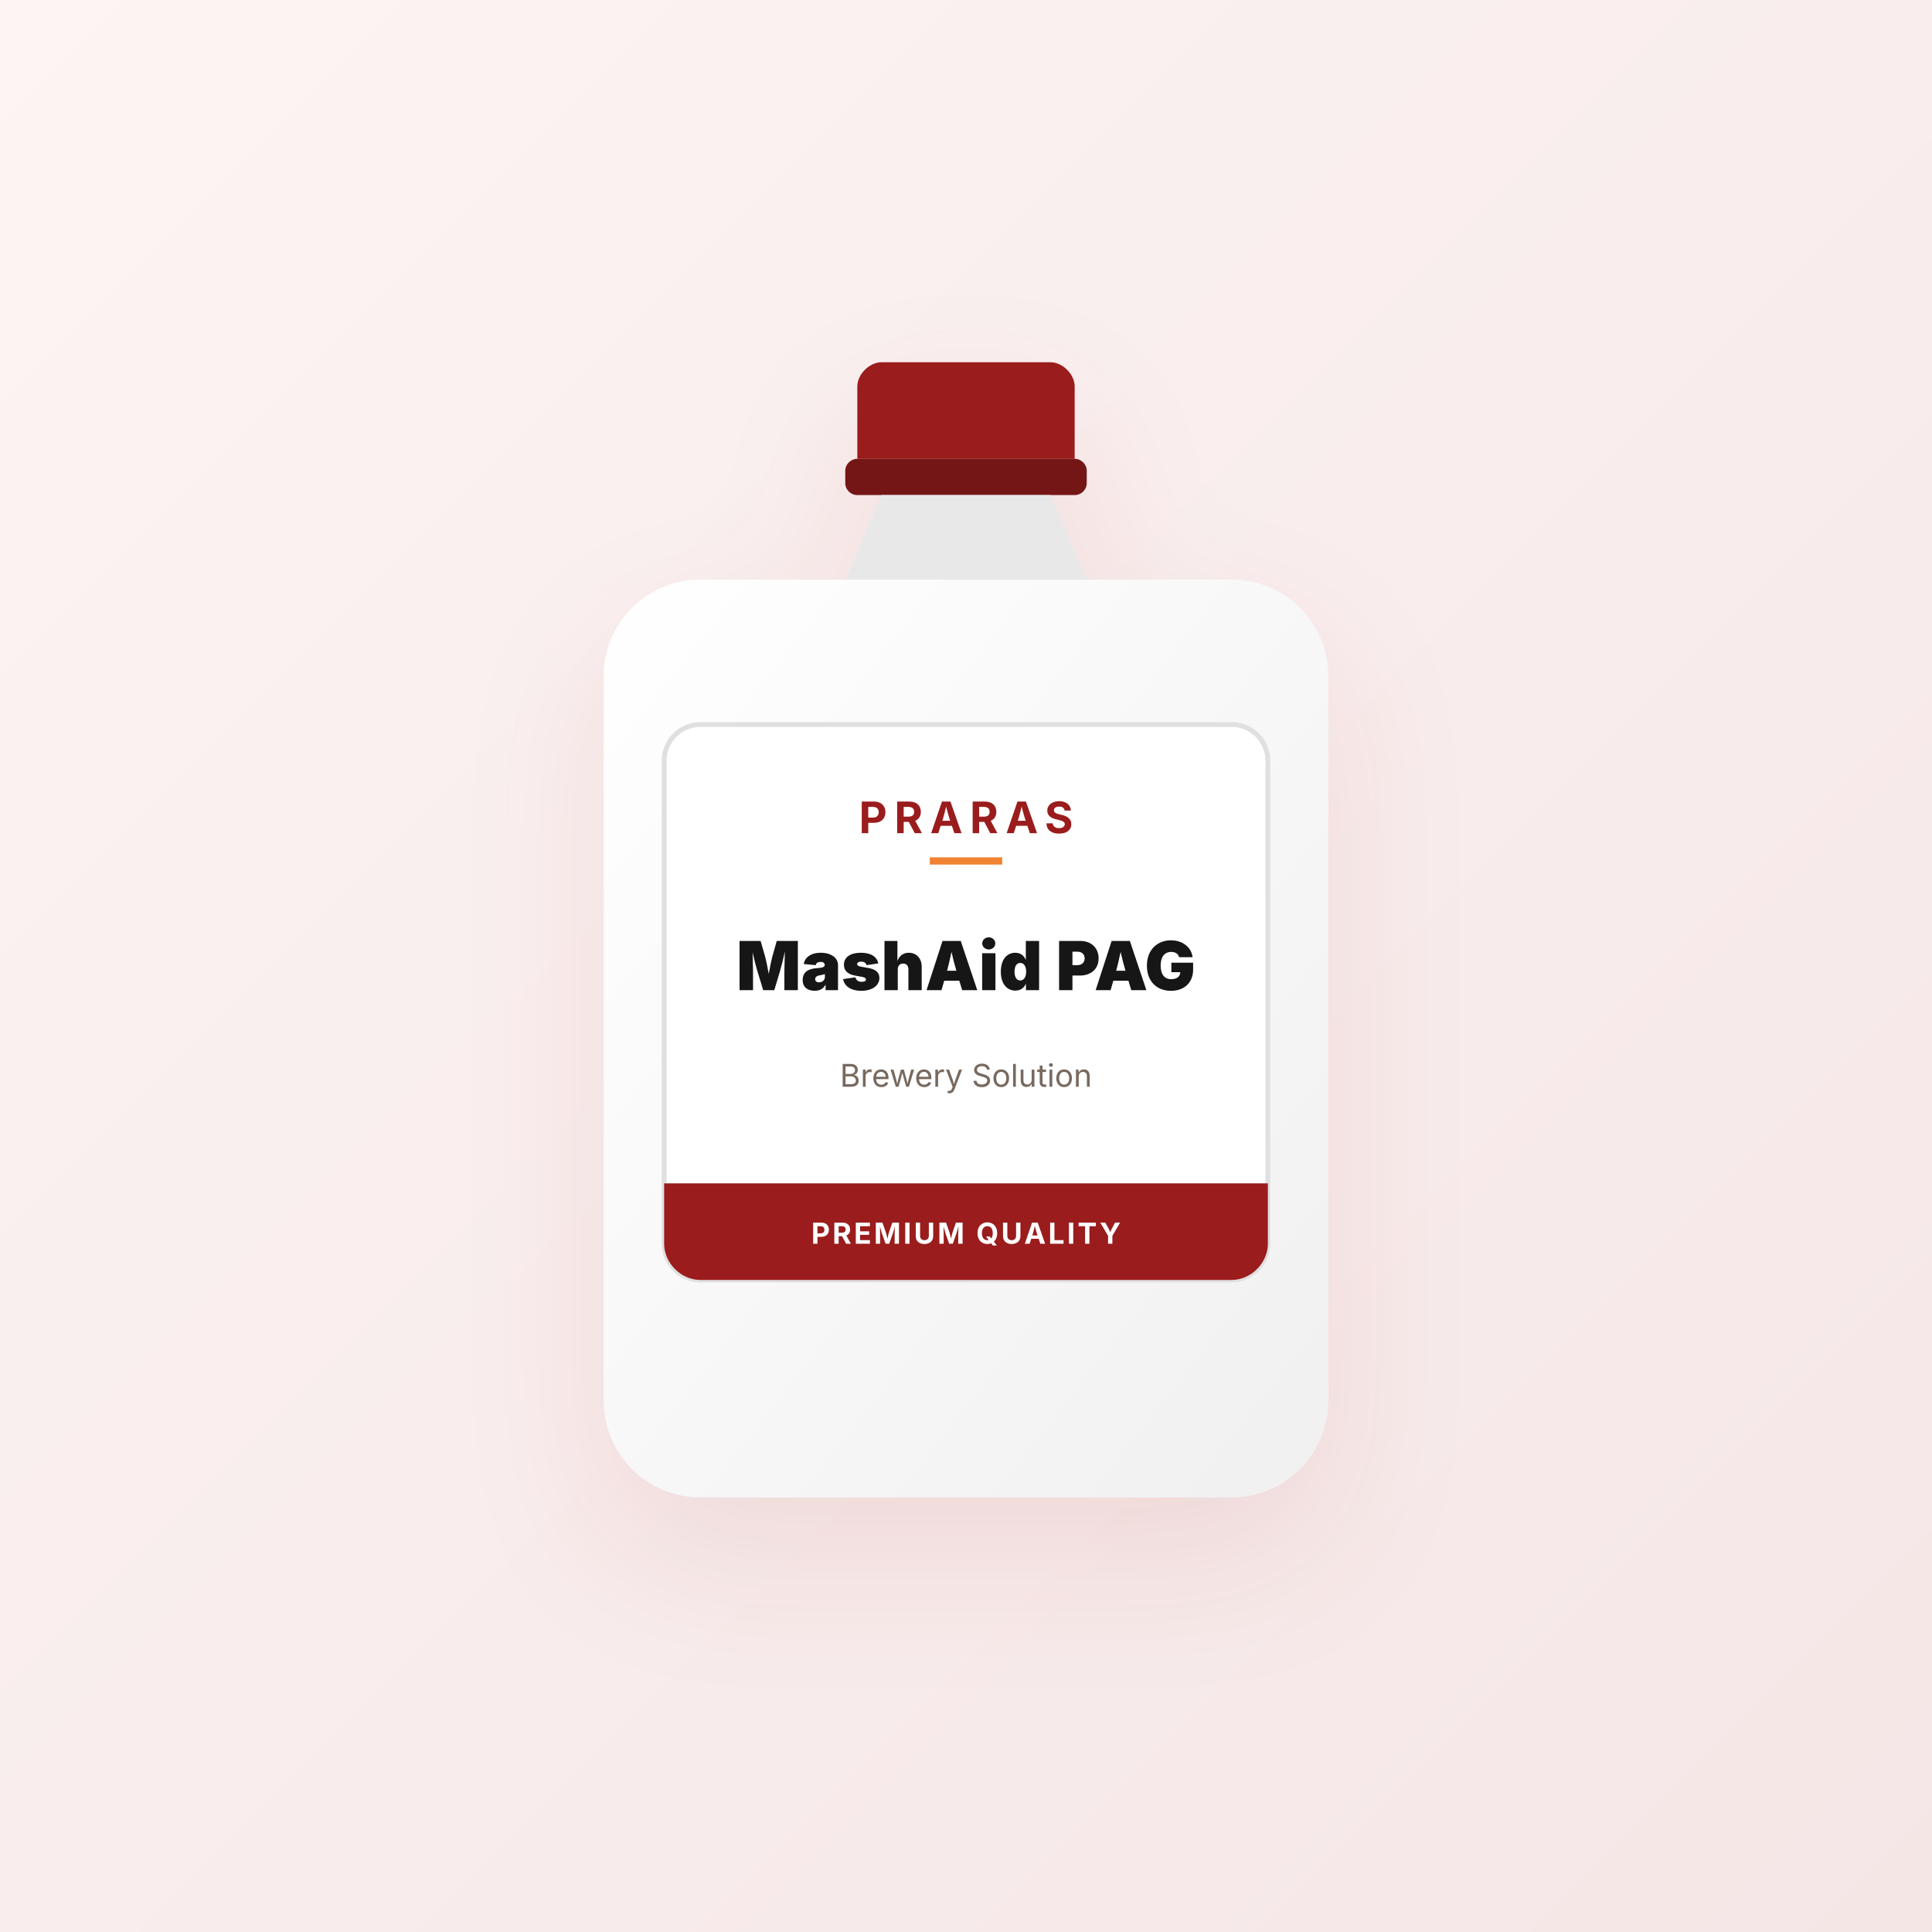
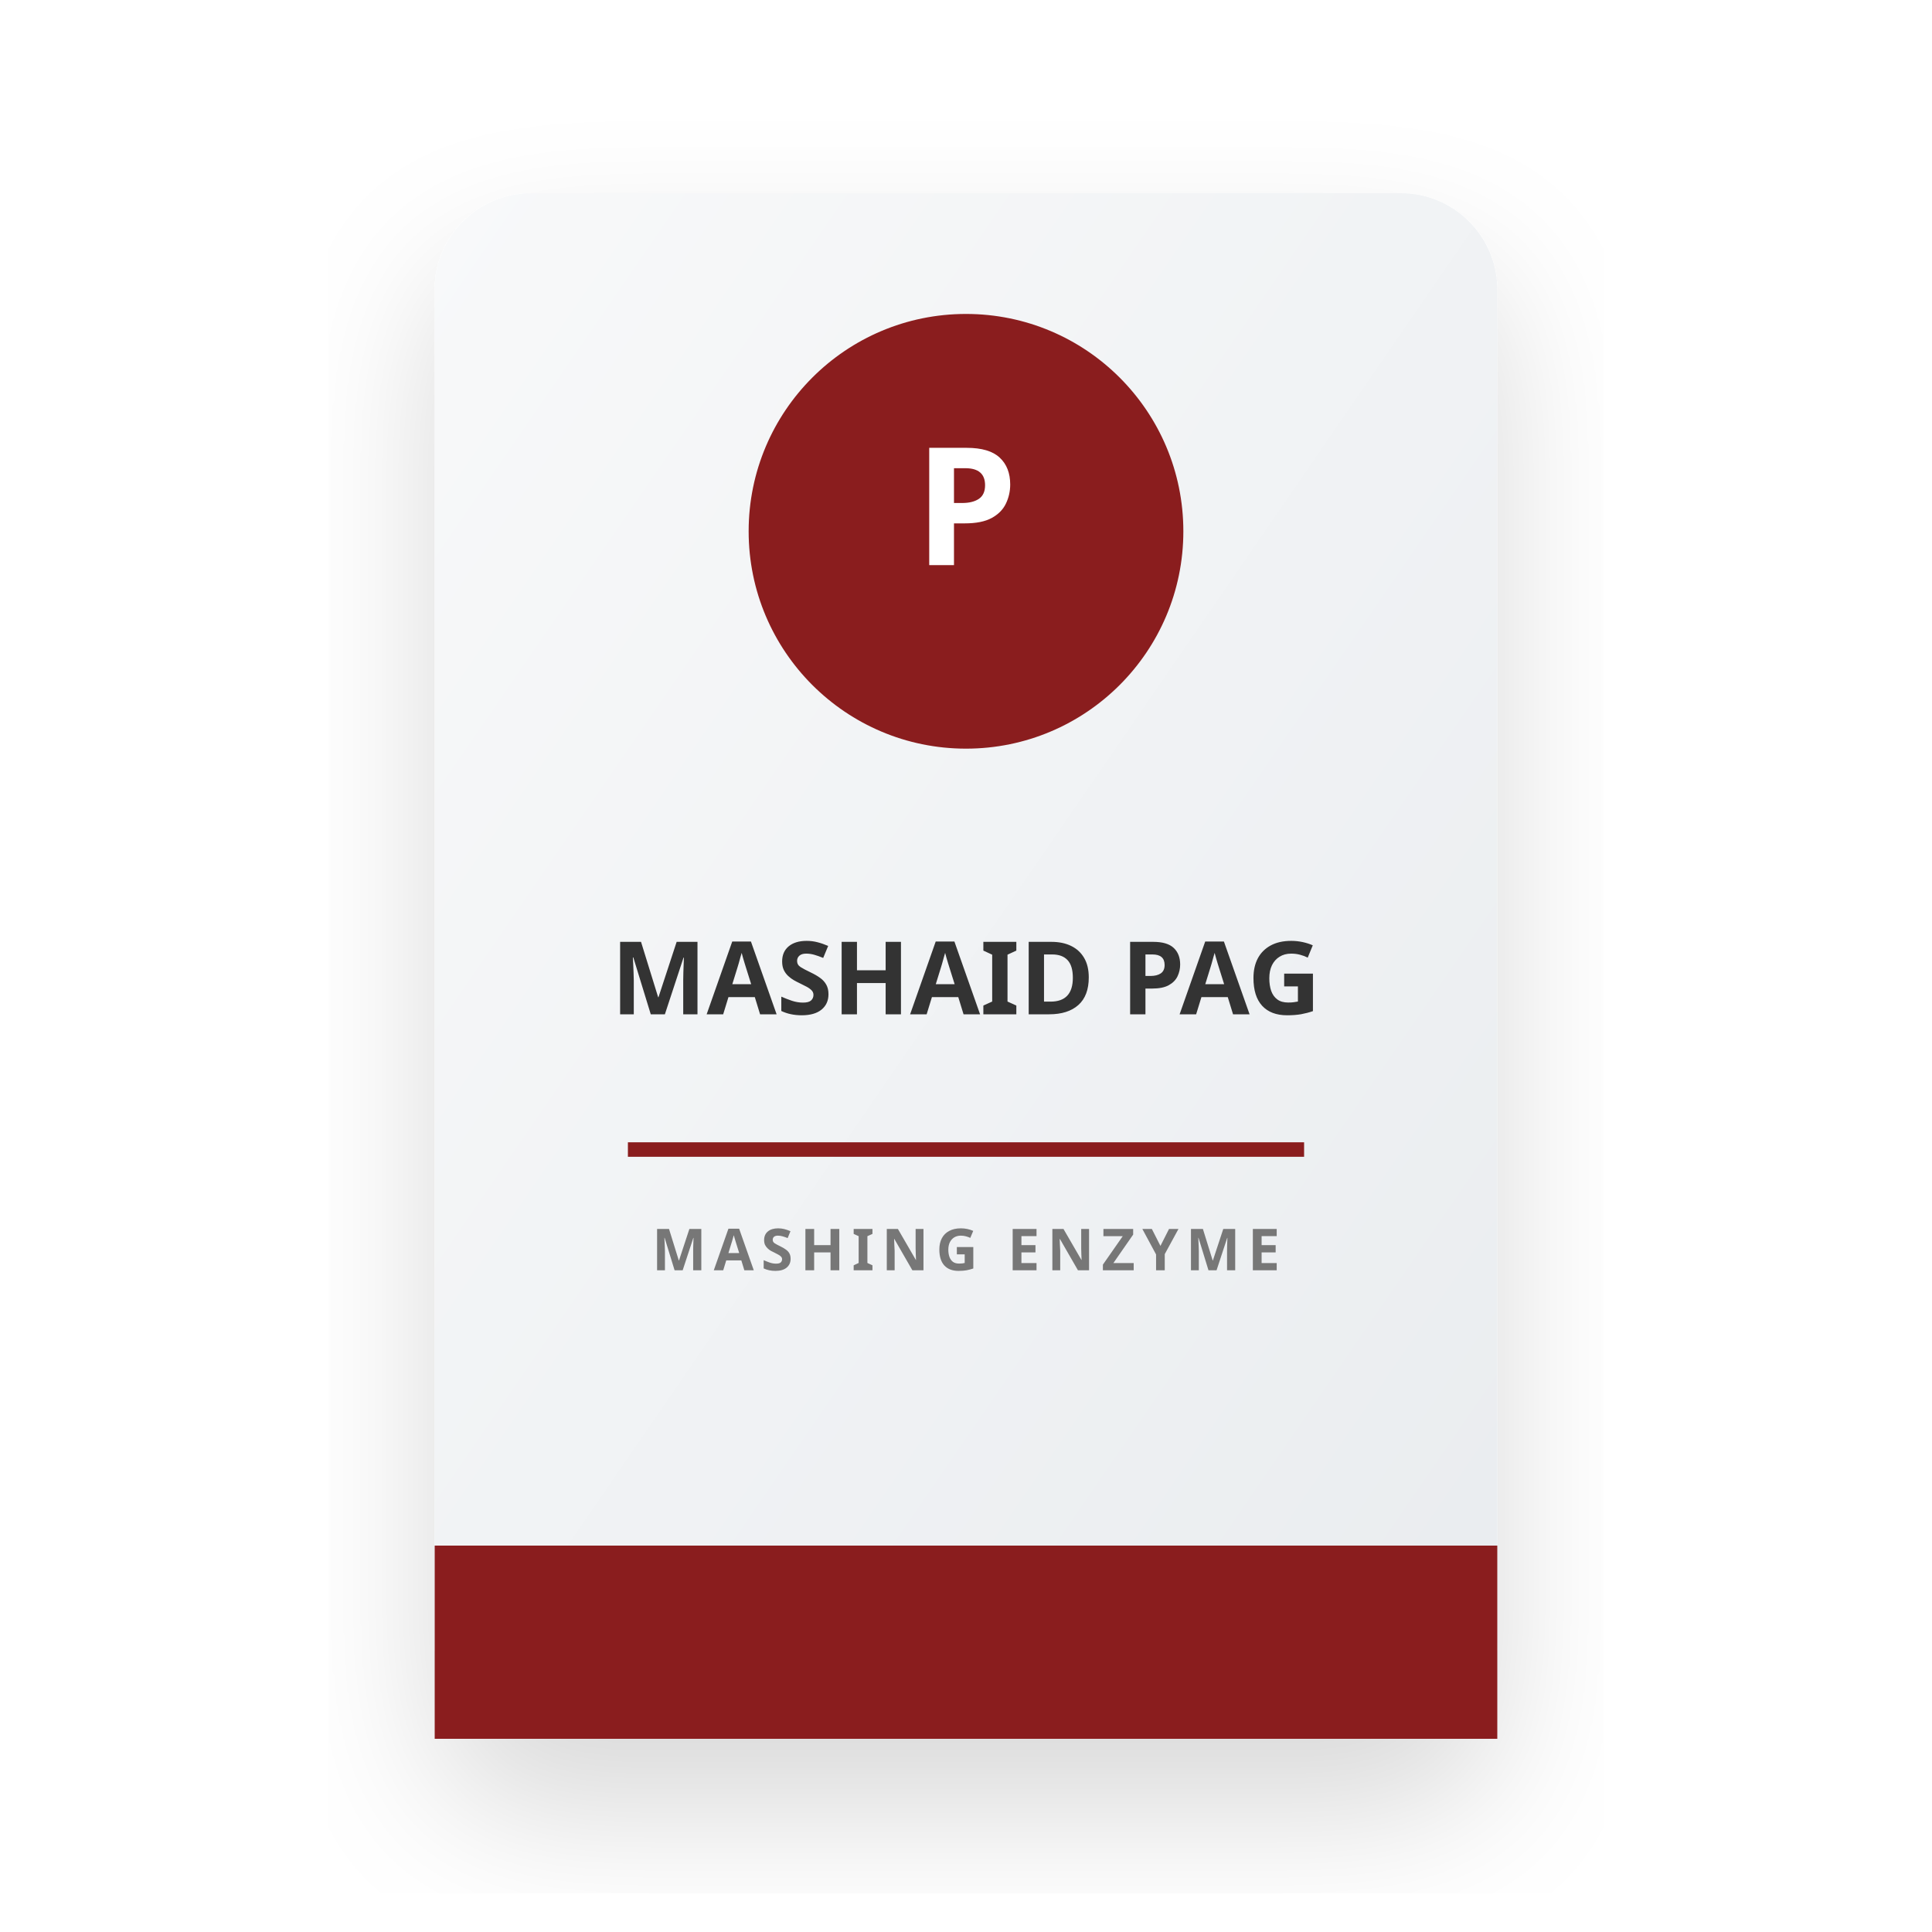
- <svg xmlns="http://www.w3.org/2000/svg" viewBox="0 0 800 800">
+ <svg xmlns="http://www.w3.org/2000/svg" width="400" height="400" viewBox="0 0 400 400">
  <defs>
-     <linearGradient id="bg" x1="0%" y1="0%" x2="100%" y2="100%">
-       <stop offset="0%" stop-color="#fdf4f4" />
-       <stop offset="100%" stop-color="#f5e6e6" />
+     <linearGradient id="grad" x1="0%" y1="0%" x2="100%" y2="100%">
+       <stop offset="0%" style="stop-color:#f8f9fa;stop-opacity:1" />
+       <stop offset="100%" style="stop-color:#e9ecef;stop-opacity:1" />
    </linearGradient>
-     <linearGradient id="bottle" x1="0%" y1="0%" x2="100%" y2="100%">
-       <stop offset="0%" stop-color="#ffffff" />
-       <stop offset="100%" stop-color="#f0f0f0" />
-     </linearGradient>
-     <filter id="shadow" x="-20%" y="-20%" width="140%" height="140%">
-       <feDropShadow dx="0" dy="25" stdDeviation="30" flood-color="#9a1d1e" flood-opacity="0.08" />
+     <filter id="shadow">
+       <feDropShadow dx="0" dy="15" stdDeviation="15" flood-opacity="0.15" />
    </filter>
  </defs>
-   <rect width="800" height="800" fill="url(#bg)" />
-   <g filter="url(#shadow)" transform="translate(250, 150)">
-     <path d="M 115 0 L 185 0 C 190 0 195 5 195 10 L 195 40 L 105 40 L 105 10 C 105 5 110 0 115 0 Z" fill="#9a1d1e" />
-     <rect x="100" y="40" width="100" height="15" rx="5" fill="#751516" />
-     <path d="M 115 55 L 185 55 L 200 90 L 100 90 Z" fill="#e8e8e8" />
-     <rect x="0" y="90" width="300" height="380" rx="40" fill="url(#bottle)" />
-     <rect x="25" y="150" width="250" height="230" rx="15" fill="#ffffff" stroke="#e0e0e0" stroke-width="2" />
-     <text x="150" y="195" font-family="'Inter', sans-serif" font-weight="bold" font-size="18" fill="#9a1d1e" text-anchor="middle" letter-spacing="3">PRARAS</text>
-     <rect x="135" y="205" width="30" height="3" fill="#f08332" />
-     <text x="150" y="260" font-family="'Inter', sans-serif" font-weight="900" font-size="28" fill="#181412" text-anchor="middle">MashAid PAG</text>
-     <text x="150" y="300" font-family="'Inter', sans-serif" font-size="13" fill="#78695e" text-anchor="middle">Brewery Solution</text>
-     <path d="M 25 340 L 275 340 L 275 365 C 275 373 268 380 260 380 L 40 380 C 32 380 25 373 25 365 Z" fill="#9a1d1e" />
-     <text x="150" y="365" font-family="'Inter', sans-serif" font-weight="bold" font-size="12" fill="#ffffff" text-anchor="middle" letter-spacing="1">PREMIUM QUALITY</text>
-   </g>
+   <rect width="400" height="400" fill="#ffffff" />
+   <rect x="90" y="40" width="220" height="320" rx="20" ry="20" fill="url(#grad)" filter="url(#shadow)" />
+   <rect x="90" y="320" width="220" height="40" rx="0" ry="0" fill="#8a1d1e" />
+   <circle cx="200" cy="110" r="45" fill="#8a1d1e" />
+   <text x="200" y="117" font-family="sans-serif" font-weight="bold" font-size="34" fill="#ffffff" text-anchor="middle">P</text>
+   <text x="200" y="210" font-family="sans-serif" font-weight="bold" font-size="21" fill="#333333" text-anchor="middle">MASHAID PAG</text>
+   <line x1="130" y1="238" x2="270" y2="238" stroke="#8a1d1e" stroke-width="3" />
+   <text x="200" y="263" font-family="sans-serif" font-weight="bold" font-size="12" fill="#777777" text-anchor="middle" letter-spacing="1.5">MASHING ENZYME</text>
</svg>
